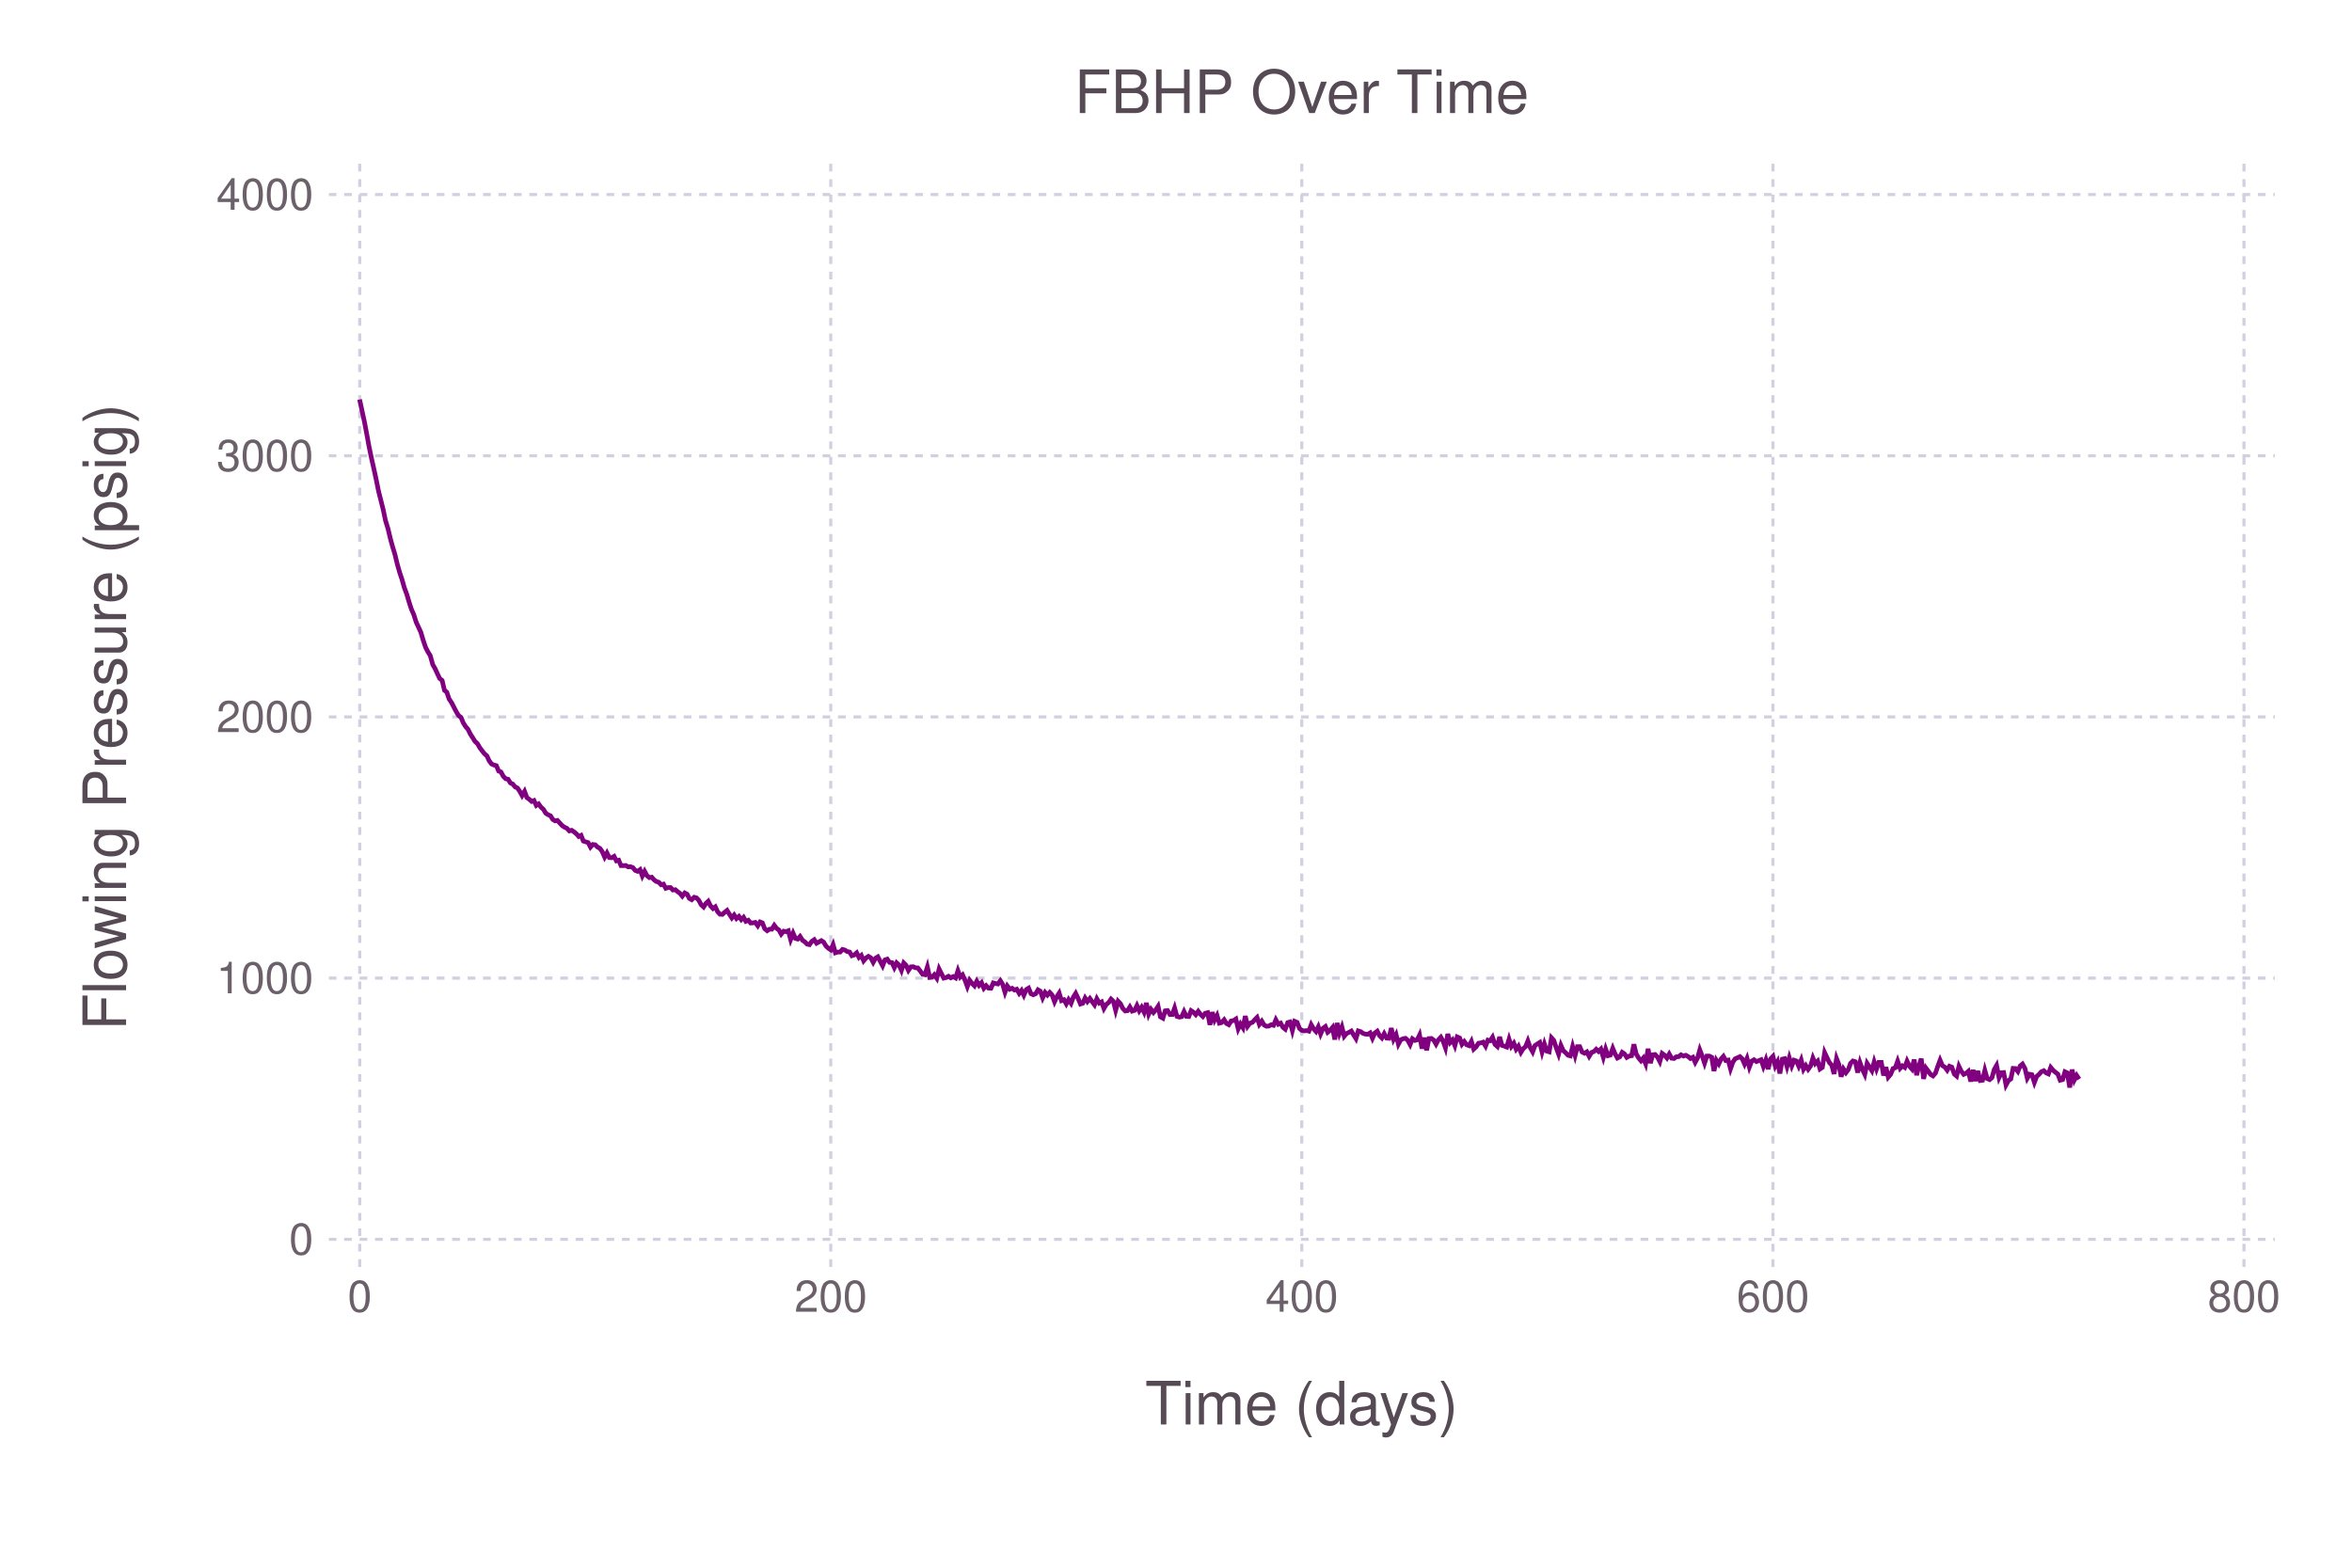
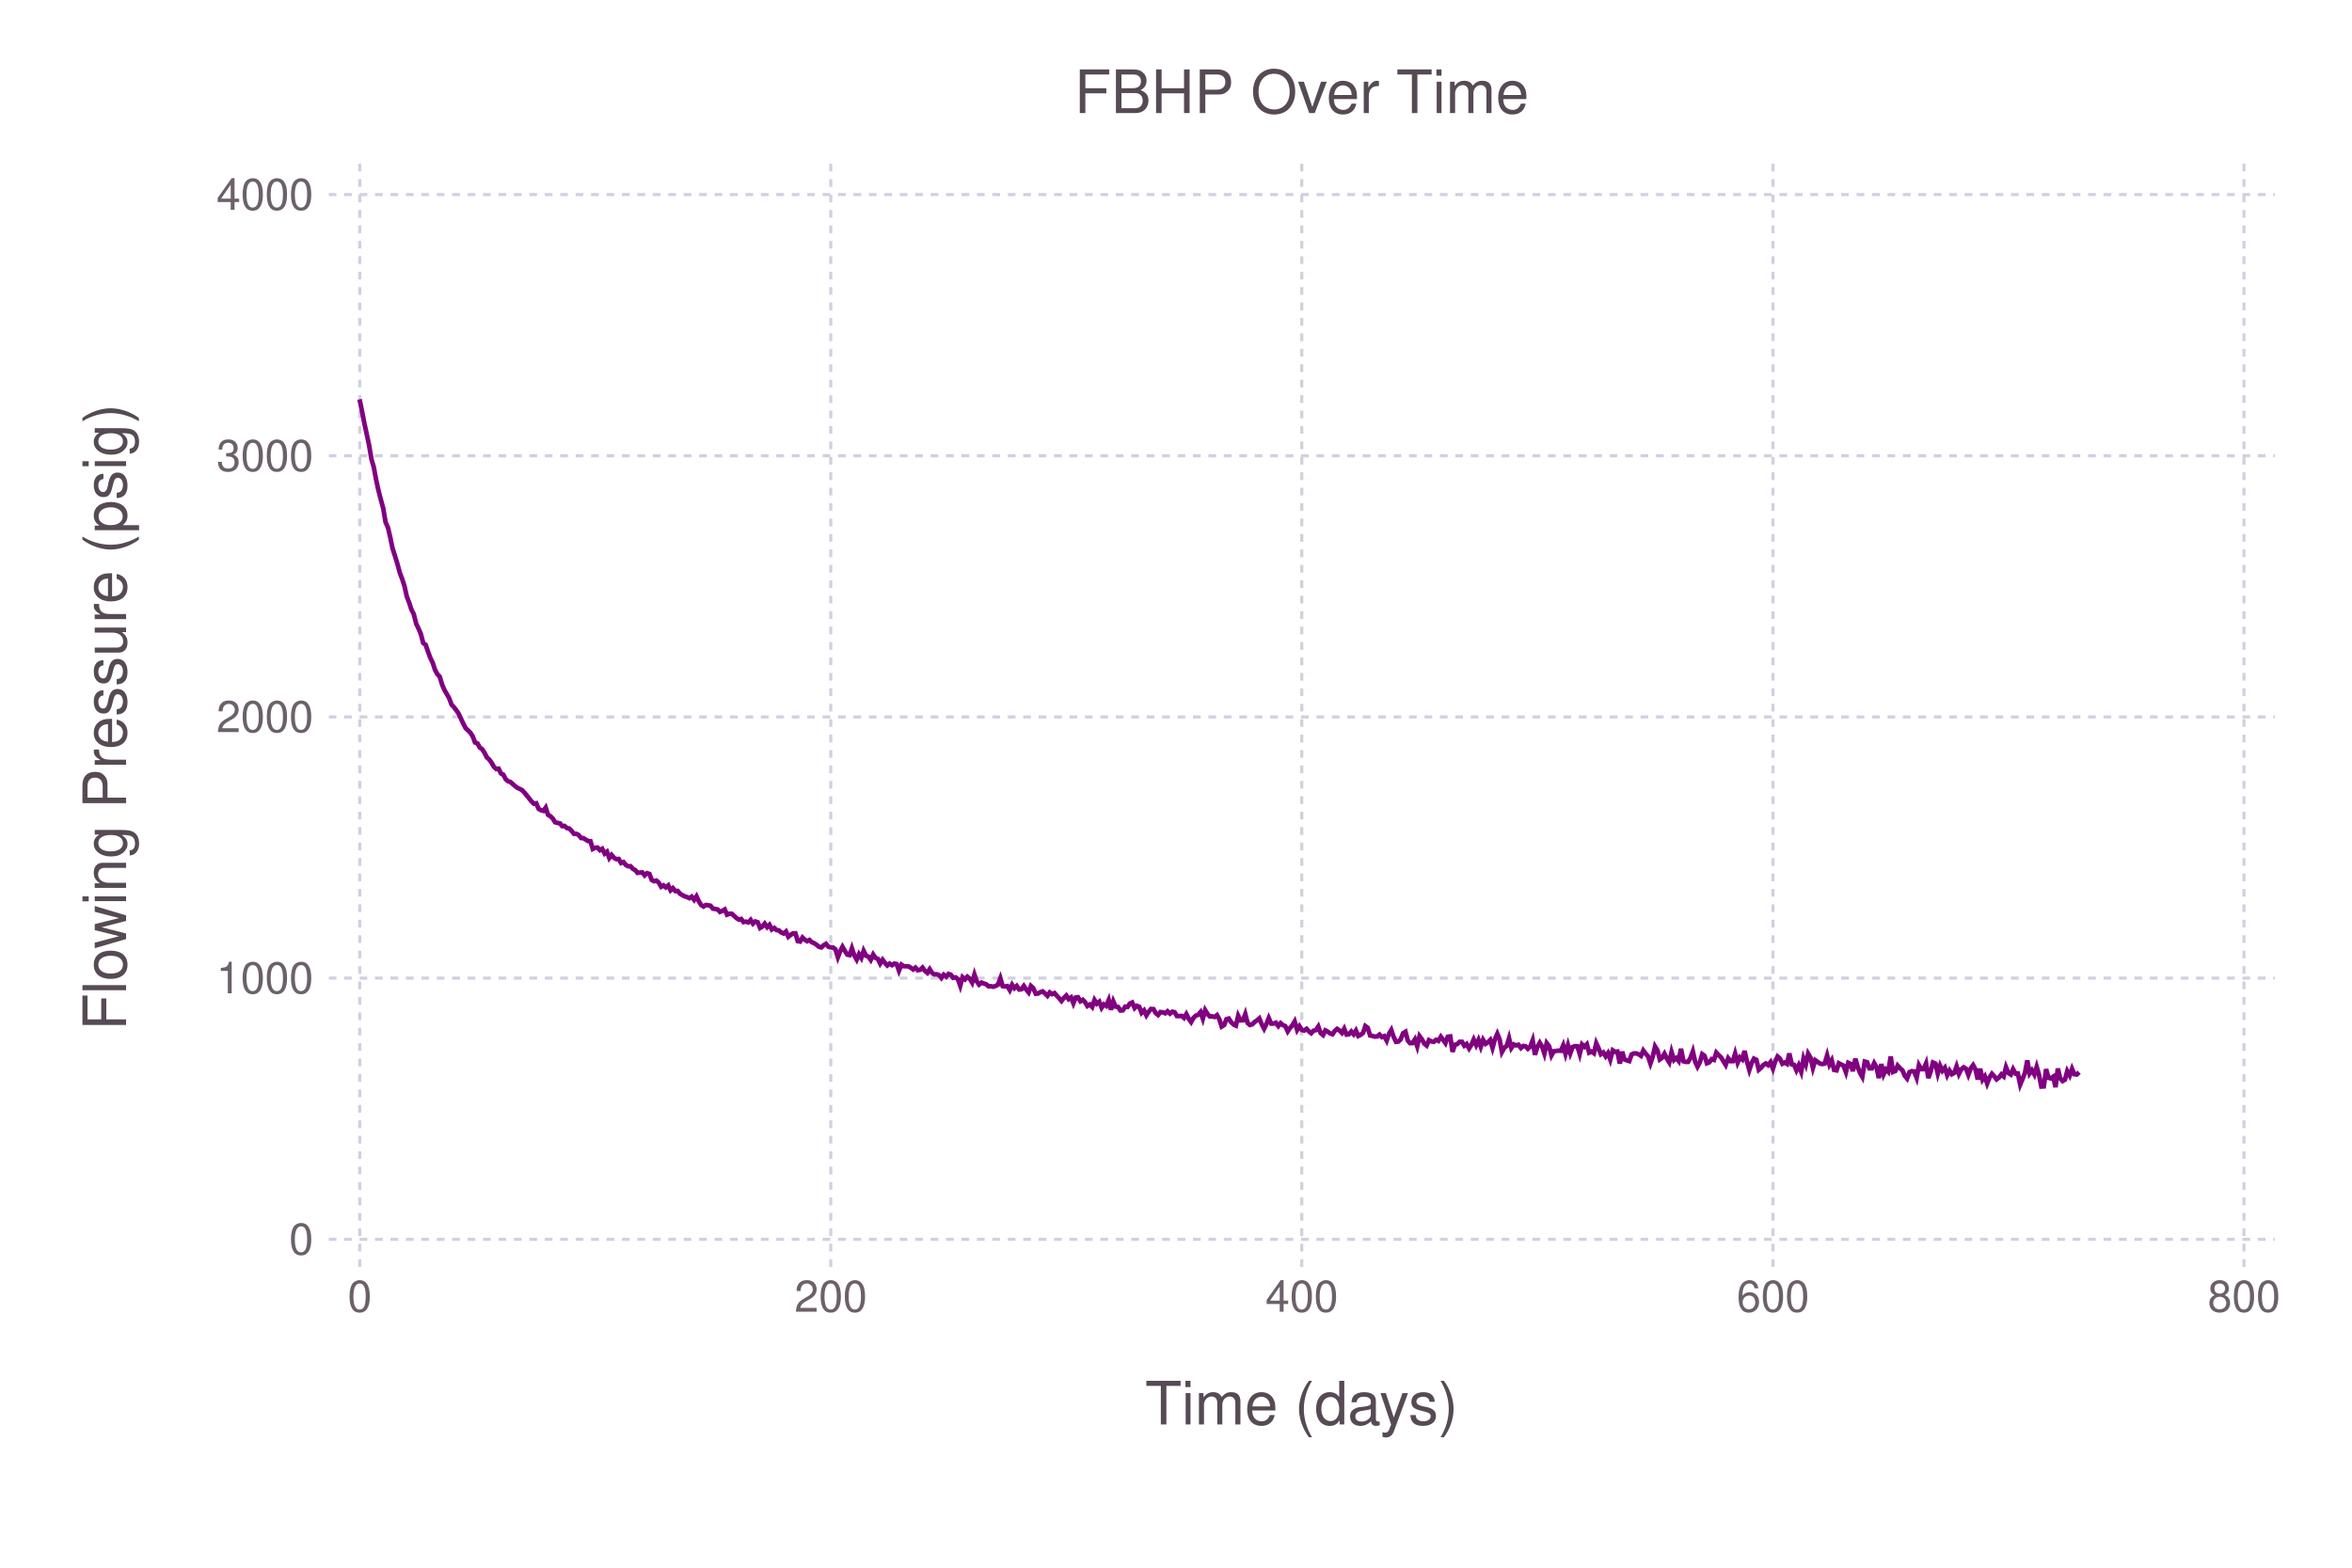
<svg xmlns="http://www.w3.org/2000/svg" version="1.2" width="152.4mm" height="101.6mm" viewBox="0 0 152.4 101.6" stroke="none" fill="#000000" stroke-width="0.3" font-size="3.88">
  <defs>
    <marker id="arrow" markerWidth="15" markerHeight="7" refX="5" refY="3.5" orient="auto" markerUnits="strokeWidth">
      <path d="M0,0 L15,3.5 L0,7 z" stroke="context-stroke" fill="context-stroke" />
    </marker>
  </defs>
-   <g class="plotroot xscalable yscalable" id="img-afa62066-1">
-     <g font-size="3.88" font-family="'PT Sans','Helvetica Neue','Helvetica',sans-serif" fill="#564A55" stroke="#000000" stroke-opacity="0.000" id="img-afa62066-2">
+   <g class="plotroot xscalable yscalable" id="img-b663dbd0-1">
+     <g font-size="3.88" font-family="'PT Sans','Helvetica Neue','Helvetica',sans-serif" fill="#564A55" stroke="#000000" stroke-opacity="0.000" id="img-b663dbd0-2">
      <g transform="translate(84.35,89.99)">
        <g class="primitive">
          <text text-anchor="middle" dy="0.6em">Time (days)</text>
        </g>
      </g>
    </g>
-     <g class="guide xlabels" font-size="2.82" font-family="'PT Sans Caption','Helvetica Neue','Helvetica',sans-serif" fill="#6C606B" id="img-afa62066-3">
+     <g class="guide xlabels" font-size="2.82" font-family="'PT Sans Caption','Helvetica Neue','Helvetica',sans-serif" fill="#6C606B" id="img-b663dbd0-3">
      <g transform="translate(23.31,83.32)">
        <g class="primitive">
          <text text-anchor="middle" dy="0.6em">0</text>
        </g>
      </g>
      <g transform="translate(53.83,83.32)">
        <g class="primitive">
          <text text-anchor="middle" dy="0.6em">200</text>
        </g>
      </g>
      <g transform="translate(84.35,83.32)">
        <g class="primitive">
          <text text-anchor="middle" dy="0.6em">400</text>
        </g>
      </g>
      <g transform="translate(114.88,83.32)">
        <g class="primitive">
          <text text-anchor="middle" dy="0.6em">600</text>
        </g>
      </g>
      <g transform="translate(145.4,83.32)">
        <g class="primitive">
          <text text-anchor="middle" dy="0.6em">800</text>
        </g>
      </g>
    </g>
-     <g clip-path="url(#img-afa62066-4)">
-       <g id="img-afa62066-5">
-         <g pointer-events="visible" fill="#000000" fill-opacity="0.000" stroke="#000000" stroke-opacity="0.000" class="guide background" id="img-afa62066-6">
-           <g transform="translate(84.35,46.46)" id="img-afa62066-7">
+     <g clip-path="url(#img-b663dbd0-4)">
+       <g id="img-b663dbd0-5">
+         <g pointer-events="visible" fill="#000000" fill-opacity="0.000" stroke="#000000" stroke-opacity="0.000" class="guide background" id="img-b663dbd0-6">
+           <g transform="translate(84.35,46.46)" id="img-b663dbd0-7">
            <path d="M-63.05,-35.85 L 63.05 -35.85 63.05 35.85 -63.05 35.85 z" class="primitive" />
          </g>
        </g>
-         <g class="guide ygridlines xfixed" stroke-dasharray="0.5,0.5" stroke-width="0.2" stroke="#D0D0E0" id="img-afa62066-8">
-           <g transform="translate(84.35,80.32)" id="img-afa62066-9">
+         <g class="guide ygridlines xfixed" stroke-dasharray="0.5,0.5" stroke-width="0.2" stroke="#D0D0E0" id="img-b663dbd0-8">
+           <g transform="translate(84.35,80.32)" id="img-b663dbd0-9">
            <path fill="none" d="M-63.05,0 L 63.05 0" class="primitive" />
          </g>
-           <g transform="translate(84.35,63.39)" id="img-afa62066-10">
+           <g transform="translate(84.35,63.39)" id="img-b663dbd0-10">
            <path fill="none" d="M-63.05,0 L 63.05 0" class="primitive" />
          </g>
-           <g transform="translate(84.35,46.46)" id="img-afa62066-11">
+           <g transform="translate(84.35,46.46)" id="img-b663dbd0-11">
            <path fill="none" d="M-63.05,0 L 63.05 0" class="primitive" />
          </g>
-           <g transform="translate(84.35,29.54)" id="img-afa62066-12">
+           <g transform="translate(84.35,29.54)" id="img-b663dbd0-12">
            <path fill="none" d="M-63.05,0 L 63.05 0" class="primitive" />
          </g>
-           <g transform="translate(84.35,12.61)" id="img-afa62066-13">
+           <g transform="translate(84.35,12.61)" id="img-b663dbd0-13">
            <path fill="none" d="M-63.05,0 L 63.05 0" class="primitive" />
          </g>
        </g>
-         <g class="guide xgridlines yfixed" stroke-dasharray="0.5,0.5" stroke-width="0.2" stroke="#D0D0E0" id="img-afa62066-14">
-           <g transform="translate(23.31,46.46)" id="img-afa62066-15">
+         <g class="guide xgridlines yfixed" stroke-dasharray="0.5,0.5" stroke-width="0.2" stroke="#D0D0E0" id="img-b663dbd0-14">
+           <g transform="translate(23.31,46.46)" id="img-b663dbd0-15">
            <path fill="none" d="M0,-35.85 L 0 35.85" class="primitive" />
          </g>
-           <g transform="translate(53.83,46.46)" id="img-afa62066-16">
+           <g transform="translate(53.83,46.46)" id="img-b663dbd0-16">
            <path fill="none" d="M0,-35.85 L 0 35.85" class="primitive" />
          </g>
-           <g transform="translate(84.35,46.46)" id="img-afa62066-17">
+           <g transform="translate(84.35,46.46)" id="img-b663dbd0-17">
            <path fill="none" d="M0,-35.85 L 0 35.85" class="primitive" />
          </g>
-           <g transform="translate(114.88,46.46)" id="img-afa62066-18">
+           <g transform="translate(114.88,46.46)" id="img-b663dbd0-18">
            <path fill="none" d="M0,-35.85 L 0 35.85" class="primitive" />
          </g>
-           <g transform="translate(145.4,46.46)" id="img-afa62066-19">
+           <g transform="translate(145.4,46.46)" id="img-b663dbd0-19">
            <path fill="none" d="M0,-35.85 L 0 35.85" class="primitive" />
          </g>
        </g>
-         <g class="plotpanel" id="img-afa62066-20">
-           <g stroke-width="0.3" fill="#000000" fill-opacity="0.000" class="geometry" id="img-afa62066-21">
-             <g class="color_RGB{N0f8}(0.502,0.0,0.502)" stroke-dasharray="none" stroke="#800080" id="img-afa62066-22">
-               <g transform="translate(79.01,62.87)" id="img-afa62066-23">
-                 <path fill="none" d="M-55.71,-36.98 L -55.55 -36.24 -55.4 -35.55 -55.25 -34.76 -55.1 -33.94 -54.94 -33.17 -54.79 -32.51 -54.64 -31.82 -54.48 -31.03 -54.33 -30.44 -54.18 -29.84 -54.03 -29.13 -53.87 -28.61 -53.72 -27.98 -53.57 -27.43 -53.42 -26.94 -53.26 -26.28 -53.11 -25.76 -52.96 -25.31 -52.81 -24.78 -52.65 -24.35 -52.5 -23.84 -52.35 -23.38 -52.2 -23.04 -52.04 -22.54 -51.89 -22.22 -51.74 -21.89 -51.59 -21.38 -51.43 -20.91 -51.28 -20.62 -51.13 -20.38 -50.97 -19.8 -50.82 -19.54 -50.67 -19.21 -50.52 -18.9 -50.36 -18.77 -50.21 -18.13 -50.06 -18.01 -49.91 -17.57 -49.75 -17.33 -49.6 -17.04 -49.45 -16.75 -49.3 -16.5 -49.14 -16.38 -48.99 -16.02 -48.84 -15.78 -48.69 -15.61 -48.53 -15.29 -48.38 -15.06 -48.23 -14.82 -48.07 -14.67 -47.92 -14.41 -47.77 -14.21 -47.62 -14.02 -47.46 -13.88 -47.31 -13.56 -47.16 -13.36 -47.01 -13.29 -46.85 -13.25 -46.7 -12.9 -46.55 -12.84 -46.4 -12.56 -46.24 -12.4 -46.09 -12.37 -45.94 -12.13 -45.79 -12.06 -45.63 -11.87 -45.48 -11.8 -45.33 -11.58 -45.18 -11.31 -45.02 -11.58 -44.87 -11.18 -44.72 -11.07 -44.56 -10.93 -44.41 -10.99 -44.26 -10.67 -44.11 -10.77 -43.95 -10.55 -43.8 -10.42 -43.65 -10.17 -43.5 -10.07 -43.34 -10 -43.19 -9.76 -43.04 -9.67 -42.89 -9.7 -42.73 -9.52 -42.58 -9.36 -42.43 -9.26 -42.28 -9.19 -42.12 -9.02 -41.97 -9.06 -41.82 -8.96 -41.66 -8.83 -41.51 -8.66 -41.36 -8.73 -41.21 -8.36 -41.05 -8.31 -40.9 -8.26 -40.75 -7.97 -40.6 -8.14 -40.44 -8.12 -40.29 -7.97 -40.14 -7.89 -39.99 -7.68 -39.83 -7.32 -39.68 -7.59 -39.53 -7.29 -39.38 -7.28 -39.22 -7.37 -39.07 -7.08 -38.92 -7.12 -38.77 -6.77 -38.61 -6.77 -38.46 -6.78 -38.31 -6.69 -38.15 -6.7 -38 -6.64 -37.85 -6.46 -37.7 -6.4 -37.54 -6.51 -37.39 -6.1 -37.24 -6.4 -37.09 -6.12 -36.93 -5.99 -36.78 -6.02 -36.63 -5.85 -36.48 -5.74 -36.32 -5.69 -36.17 -5.53 -36.02 -5.57 -35.87 -5.3 -35.71 -5.35 -35.56 -5.35 -35.41 -5.19 -35.25 -5.21 -35.1 -5.08 -34.95 -4.97 -34.8 -4.79 -34.64 -5 -34.49 -4.92 -34.34 -4.64 -34.19 -4.56 -34.03 -4.72 -33.88 -4.68 -33.73 -4.52 -33.58 -4.24 -33.42 -4.09 -33.27 -4.32 -33.12 -4.46 -32.97 -4.16 -32.81 -3.99 -32.66 -4.1 -32.51 -3.78 -32.36 -3.62 -32.2 -3.61 -32.05 -3.75 -31.9 -3.87 -31.74 -3.61 -31.59 -3.38 -31.44 -3.57 -31.29 -3.34 -31.13 -3.48 -30.98 -3.27 -30.83 -3.42 -30.68 -3.16 -30.52 -3.23 -30.37 -3.05 -30.22 -3.06 -30.07 -3.09 -29.91 -2.87 -29.76 -3.12 -29.61 -3.06 -29.46 -2.68 -29.3 -2.55 -29.15 -2.65 -29 -2.65 -28.84 -2.9 -28.69 -2.7 -28.54 -2.6 -28.39 -2.33 -28.23 -2.52 -28.08 -2.49 -27.93 -2.55 -27.78 -1.98 -27.62 -2.39 -27.47 -2.05 -27.32 -2.01 -27.17 -2.18 -27.01 -1.93 -26.86 -1.83 -26.71 -1.68 -26.56 -1.65 -26.4 -1.87 -26.25 -1.97 -26.1 -1.74 -25.95 -1.82 -25.79 -1.91 -25.64 -1.81 -25.49 -1.56 -25.33 -1.41 -25.18 -1.31 -25.03 -1.65 -24.88 -1.12 -24.72 -1.17 -24.57 -1.17 -24.42 -1.34 -24.27 -1.3 -24.11 -1.2 -23.96 -1.17 -23.81 -0.93 -23.66 -0.98 -23.5 -1.12 -23.35 -0.82 -23.2 -0.95 -23.05 -0.6 -22.89 -0.79 -22.74 -0.89 -22.59 -0.8 -22.43 -0.5 -22.28 -0.77 -22.13 -0.86 -21.98 -0.58 -21.82 -0.28 -21.67 -0.66 -21.52 -0.71 -21.37 -0.5 -21.21 -0.48 -21.06 -0.16 -20.91 -0.47 -20.76 -0.33 -20.6 0.02 -20.45 -0.46 -20.3 -0.31 -20.15 0.02 -19.99 -0.21 -19.84 -0.22 -19.69 -0.15 -19.54 -0.14 -19.38 0.06 -19.23 0.27 -19.08 0.3 -18.92 -0.2 -18.77 0.48 -18.62 0.46 -18.47 0.3 -18.31 0.53 -18.16 -0.07 -18.01 0.23 -17.86 0.52 -17.7 0.48 -17.55 0.4 -17.4 0.5 -17.25 0.42 -17.09 0.51 -16.94 0.04 -16.79 0.45 -16.64 0.31 -16.48 0.66 -16.33 1.07 -16.18 0.66 -16.02 0.87 -15.87 1.02 -15.72 0.72 -15.57 0.99 -15.41 0.82 -15.26 1.18 -15.11 1.01 -14.96 1.17 -14.8 1.18 -14.65 0.83 -14.5 0.87 -14.35 0.9 -14.19 0.69 -14.04 0.93 -13.89 1.44 -13.74 1.03 -13.58 1.24 -13.43 1.18 -13.28 1.29 -13.13 1.24 -12.97 1.51 -12.82 1.32 -12.67 1.63 -12.51 1.26 -12.36 1.17 -12.21 1.53 -12.06 1.6 -11.9 1.53 -11.75 1.28 -11.6 1.37 -11.45 1.8 -11.29 1.45 -11.14 1.62 -10.99 1.45 -10.84 1.61 -10.68 2.05 -10.53 1.72 -10.38 1.49 -10.23 1.98 -10.07 1.92 -9.92 2.19 -9.77 1.91 -9.61 2.15 -9.46 1.75 -9.31 1.51 -9.16 1.82 -9 2.2 -8.85 2.15 -8.7 1.81 -8.55 2.04 -8.39 1.84 -8.24 2.05 -8.09 2.25 -7.94 1.86 -7.78 2.14 -7.63 2.06 -7.48 2.49 -7.33 2.23 -7.17 2.1 -7.02 1.88 -6.87 2.02 -6.72 2.61 -6.56 2.02 -6.41 2.18 -6.26 2.48 -6.1 2.65 -5.95 2.63 -5.8 2.39 -5.65 2.66 -5.49 2.61 -5.34 2.3 -5.19 2.64 -5.04 2.41 -4.88 2.73 -4.73 2.13 -4.58 2.86 -4.43 2.54 -4.27 2.75 -4.12 2.58 -3.97 2.35 -3.82 3.03 -3.66 3.12 -3.51 2.64 -3.36 2.62 -3.2 2.88 -3.05 2.88 -2.9 2.46 -2.75 3 -2.59 3.05 -2.44 3.02 -2.29 2.69 -2.14 3 -1.98 3.01 -1.83 2.63 -1.68 2.73 -1.53 2.89 -1.37 2.67 -1.22 2.87 -1.07 3.01 -0.92 2.8 -0.76 2.76 -0.61 3.55 -0.46 2.73 -0.31 3.24 -0.15 2.94 0 3.44 0.15 3.4 0.31 3.22 0.46 3.46 0.61 3.54 0.76 3.3 0.92 3.27 1.07 3.17 1.22 3.81 1.37 3.49 1.53 3.74 1.68 2.98 1.83 3.64 1.98 3.44 2.14 3.39 2.29 3.22 2.44 3.07 2.59 3.52 2.75 3.31 2.9 3.56 3.05 3.64 3.2 3.63 3.36 3.54 3.51 3.58 3.66 3.22 3.82 3.51 3.97 3.44 4.12 3.71 4.27 3.83 4.43 3.4 4.58 3.36 4.73 3.92 4.88 3.32 5.04 3.39 5.19 3.78 5.34 3.91 5.49 3.94 5.65 3.92 5.8 3.96 5.95 3.54 6.1 3.8 6.26 3.98 6.41 3.68 6.56 4.14 6.72 3.77 6.87 3.66 7.02 4.03 7.17 3.91 7.33 3.72 7.48 4.5 7.63 3.43 7.78 4.1 7.94 3.69 8.09 4.29 8.24 4.11 8.39 4.04 8.55 3.95 8.7 4.2 8.85 4.44 9 3.94 9.16 3.99 9.31 4.1 9.46 4.15 9.61 4.16 9.77 4.07 9.92 4.42 10.07 4.08 10.23 3.96 10.38 4.25 10.53 4.4 10.68 4.12 10.84 4.41 10.99 4.42 11.14 3.76 11.29 4.48 11.45 4.18 11.6 4.8 11.75 4.52 11.9 4.45 12.06 4.42 12.21 4.55 12.36 4.83 12.51 4.45 12.67 4.56 12.82 4.52 12.97 4.21 13.13 5.09 13.28 4.38 13.43 5.2 13.58 4.44 13.74 4.43 13.89 4.54 14.04 4.8 14.19 4.52 14.35 4.35 14.5 4.62 14.65 5.04 14.8 4.14 14.96 4.69 15.11 4.53 15.26 4.9 15.41 4.33 15.57 4.4 15.72 4.81 15.87 4.63 16.02 4.84 16.18 4.9 16.33 4.62 16.48 5.12 16.64 4.97 16.79 4.74 16.94 4.72 17.09 4.67 17.25 4.93 17.4 4.54 17.55 4.58 17.7 4.35 17.86 4.82 18.01 4.95 18.16 4.33 18.31 4.88 18.47 4.93 18.62 4.99 18.77 4.48 18.92 4.95 19.08 4.74 19.23 5.13 19.38 4.93 19.54 5.33 19.69 5.09 19.84 4.96 19.99 4.59 20.15 5.04 20.3 5.3 20.45 4.89 20.6 4.79 20.76 4.69 20.91 5.31 21.06 4.79 21.21 5.25 21.37 5.3 21.52 4.39 21.67 4.56 21.82 5.01 21.98 5.45 22.13 4.88 22.28 5.22 22.43 5.35 22.59 5.52 22.74 5.56 22.89 4.96 23.05 5.54 23.2 4.96 23.35 4.96 23.5 5.31 23.66 5.39 23.81 5.3 23.96 5.59 24.11 5.34 24.27 5.28 24.42 5.13 24.57 5.27 24.72 5.12 24.88 5.66 25.03 5.12 25.18 5.55 25.33 5.51 25.49 5.07 25.64 5.43 25.79 5.7 25.95 5.62 26.1 5.33 26.25 5.43 26.4 5.66 26.56 5.57 26.71 5.55 26.86 4.81 27.01 5.44 27.17 5.7 27.32 5.88 27.47 5.7 27.62 6.07 27.78 5.1 27.93 6.03 28.08 5.49 28.23 5.47 28.39 5.64 28.54 5.93 28.69 5.4 28.84 5.51 29 5.7 29.15 5.44 29.3 5.71 29.46 5.73 29.61 5.62 29.76 5.61 29.91 5.49 30.07 5.57 30.22 5.52 30.37 5.6 30.52 5.73 30.68 5.65 30.83 5.98 30.98 5.71 31.13 5.17 31.29 5.58 31.44 6.03 31.59 5.57 31.74 5.57 31.9 5.65 32.05 6.54 32.2 5.84 32.36 6.08 32.51 5.76 32.66 5.59 32.81 5.86 32.97 5.83 33.12 6.4 33.27 5.97 33.42 5.75 33.58 5.68 33.73 5.61 33.88 5.75 34.03 6.09 34.19 5.72 34.34 6.29 34.49 5.9 34.64 5.81 34.8 5.93 34.95 5.87 35.1 5.81 35.25 6.25 35.41 5.82 35.56 6.42 35.71 5.76 35.87 5.59 36.02 6.22 36.17 5.94 36.32 6.7 36.48 5.77 36.63 5.74 36.78 6.25 36.93 5.69 37.09 6.21 37.24 5.84 37.39 5.89 37.54 6.23 37.7 5.83 37.85 6.43 38 6.19 38.15 6.43 38.31 6.21 38.46 5.7 38.61 6.06 38.77 5.9 38.92 6.41 39.07 6.31 39.22 5.35 39.38 5.69 39.53 6 39.68 6.16 39.83 6.73 39.99 5.73 40.14 6.11 40.29 6.91 40.44 6.41 40.6 6.65 40.75 6.45 40.9 6.04 41.05 5.89 41.21 5.94 41.36 6.64 41.51 6 41.66 6.42 41.82 6.76 41.97 6.04 42.12 6.27 42.28 6.52 42.43 5.95 42.58 6.41 42.73 5.98 42.89 5.98 43.04 6.83 43.19 6.29 43.34 6.94 43.5 6.75 43.65 6.38 43.8 6.33 43.95 5.9 44.11 6.37 44.26 6.21 44.41 6.31 44.56 5.9 44.72 6.24 44.87 6.41 45.02 5.8 45.18 6.81 45.33 6.21 45.48 5.74 45.63 7.05 45.79 6.36 45.94 6.56 46.09 6.77 46.24 6.86 46.4 6.68 46.55 6.24 46.7 5.84 46.85 6.19 47.01 6.29 47.16 6.49 47.31 6.23 47.46 6.29 47.62 6.74 47.77 6.87 47.92 6.24 48.07 6.55 48.23 6.76 48.38 6.69 48.53 6.56 48.69 7.22 48.84 6.47 48.99 7.19 49.14 6.54 49.3 7.16 49.45 7.14 49.6 6.5 49.75 7.03 49.91 7.1 50.06 6.97 50.21 6.44 50.36 6.18 50.52 6.97 50.67 6.65 50.82 6.64 50.97 7.45 51.13 7.16 51.28 7.06 51.43 6.37 51.59 6.38 51.74 6.57 51.89 6.21 52.04 6.09 52.2 6.38 52.35 7.01 52.5 6.75 52.65 6.78 52.81 7.28 52.96 6.89 53.11 6.76 53.26 6.59 53.42 6.52 53.57 6.66 53.72 6.73 53.87 6.31 54.03 6.5 54.18 6.63 54.33 6.74 54.48 7.14 54.64 7.1 54.79 6.59 54.94 6.66 55.1 7.61 55.25 6.45 55.4 7.12 55.55 6.83 55.71 7.07" class="primitive" />
+         <g class="plotpanel" id="img-b663dbd0-20">
+           <g stroke-width="0.3" fill="#000000" fill-opacity="0.000" class="geometry" id="img-b663dbd0-21">
+             <g class="color_RGB{N0f8}(0.502,0.0,0.502)" stroke-dasharray="none" stroke="#800080" id="img-b663dbd0-22">
+               <g transform="translate(79.01,62.87)" id="img-b663dbd0-23">
+                 <path fill="none" d="M-55.71,-36.99 L -55.55 -36.2 -55.4 -35.43 -55.25 -34.74 -55.1 -34.04 -54.94 -33.11 -54.79 -32.59 -54.64 -31.78 -54.48 -31.06 -54.33 -30.48 -54.18 -29.93 -54.03 -29.04 -53.87 -28.67 -53.72 -28.03 -53.57 -27.31 -53.42 -26.85 -53.26 -26.33 -53.11 -25.77 -52.96 -25.37 -52.81 -24.92 -52.65 -24.21 -52.5 -23.82 -52.35 -23.36 -52.2 -23.07 -52.04 -22.44 -51.89 -22.13 -51.74 -21.78 -51.59 -21.2 -51.43 -21.08 -51.28 -20.65 -51.13 -20.24 -50.97 -19.91 -50.82 -19.45 -50.67 -19.18 -50.52 -19.02 -50.36 -18.49 -50.21 -18.15 -50.06 -17.89 -49.91 -17.63 -49.75 -17.2 -49.6 -17.04 -49.45 -16.85 -49.3 -16.63 -49.14 -16.29 -48.99 -15.97 -48.84 -15.68 -48.69 -15.54 -48.53 -15.38 -48.38 -15.15 -48.23 -14.75 -48.07 -14.69 -47.92 -14.42 -47.77 -14.32 -47.62 -14.09 -47.46 -13.78 -47.31 -13.65 -47.16 -13.44 -47.01 -13.18 -46.85 -13.03 -46.7 -13.05 -46.55 -12.74 -46.4 -12.67 -46.24 -12.37 -46.09 -12.24 -45.94 -12.19 -45.79 -12.06 -45.63 -11.92 -45.48 -11.81 -45.33 -11.74 -45.18 -11.66 -45.02 -11.49 -44.87 -11.31 -44.72 -11.12 -44.56 -10.92 -44.41 -10.78 -44.26 -10.81 -44.11 -10.45 -43.95 -10.36 -43.8 -10.32 -43.65 -10.53 -43.5 -10.06 -43.34 -9.97 -43.19 -9.82 -43.04 -9.58 -42.89 -9.54 -42.73 -9.51 -42.58 -9.33 -42.43 -9.34 -42.28 -9.21 -42.12 -9.17 -41.97 -9.02 -41.82 -8.83 -41.66 -8.83 -41.51 -8.75 -41.36 -8.56 -41.21 -8.55 -41.05 -8.45 -40.9 -8.36 -40.75 -8.35 -40.6 -7.85 -40.44 -7.93 -40.29 -7.94 -40.14 -7.77 -39.99 -7.86 -39.83 -7.55 -39.68 -7.67 -39.53 -7.26 -39.38 -7.46 -39.22 -7.27 -39.07 -7.19 -38.92 -7.2 -38.77 -6.94 -38.61 -7 -38.46 -6.81 -38.31 -6.73 -38.15 -6.73 -38 -6.56 -37.85 -6.48 -37.7 -6.3 -37.54 -6.32 -37.39 -6.33 -37.24 -6.14 -37.09 -6.28 -36.93 -6.23 -36.78 -5.84 -36.63 -5.76 -36.48 -5.8 -36.32 -5.66 -36.17 -5.4 -36.02 -5.49 -35.87 -5.36 -35.71 -5.49 -35.56 -5.17 -35.41 -5.31 -35.25 -5.12 -35.1 -5.13 -34.95 -4.95 -34.8 -4.86 -34.64 -4.78 -34.49 -4.73 -34.34 -4.66 -34.19 -4.76 -34.03 -4.55 -33.88 -4.78 -33.73 -4.46 -33.58 -4.22 -33.42 -4.12 -33.27 -4.22 -33.12 -4.2 -32.97 -4.17 -32.81 -3.98 -32.66 -3.96 -32.51 -3.93 -32.36 -3.77 -32.2 -3.84 -32.05 -3.93 -31.9 -3.59 -31.74 -3.65 -31.59 -3.65 -31.44 -3.51 -31.29 -3.37 -31.13 -3.27 -30.98 -3.31 -30.83 -3.11 -30.68 -3.14 -30.52 -3.09 -30.37 -3.25 -30.22 -3.01 -30.07 -3.15 -29.91 -3.1 -29.76 -2.73 -29.61 -2.82 -29.46 -3.01 -29.3 -2.78 -29.15 -2.93 -29 -2.63 -28.84 -2.73 -28.69 -2.59 -28.54 -2.57 -28.39 -2.44 -28.23 -2.37 -28.08 -2.5 -27.93 -2.16 -27.78 -2.28 -27.62 -2.38 -27.47 -2.38 -27.32 -1.88 -27.17 -1.85 -27.01 -2.11 -26.86 -1.97 -26.71 -1.87 -26.56 -1.95 -26.4 -1.8 -26.25 -1.74 -26.1 -1.64 -25.95 -1.51 -25.79 -1.47 -25.64 -1.61 -25.49 -1.7 -25.33 -1.51 -25.18 -1.47 -25.03 -1.46 -24.88 -1.35 -24.72 -0.83 -24.57 -1.22 -24.42 -1.51 -24.27 -1.25 -24.11 -1 -23.96 -0.97 -23.81 -1.41 -23.66 -0.96 -23.5 -0.68 -23.35 -1.03 -23.2 -0.79 -23.05 -1.25 -22.89 -0.93 -22.74 -0.87 -22.59 -0.66 -22.43 -1.01 -22.28 -0.79 -22.13 -0.73 -21.98 -0.42 -21.82 -0.67 -21.67 -0.47 -21.52 -0.3 -21.37 -0.42 -21.21 -0.32 -21.06 -0.42 -20.91 -0.39 -20.76 0.04 -20.6 -0.35 -20.45 -0.25 -20.3 -0.25 -20.15 -0.24 -19.99 -0.15 -19.84 -0.04 -19.69 -0.16 -19.54 0.01 -19.38 -0.02 -19.23 -0.16 -19.08 0.05 -18.92 0.18 -18.77 -0.06 -18.62 0.18 -18.47 0.28 -18.31 0.27 -18.16 0.33 -18.01 0.51 -17.86 0.3 -17.7 0.43 -17.55 0.25 -17.4 0.3 -17.25 0.5 -17.09 0.47 -16.94 0.59 -16.79 1.02 -16.64 0.46 -16.48 0.6 -16.33 0.43 -16.18 0.55 -16.02 0.81 -15.87 0.29 -15.72 0.73 -15.57 0.94 -15.41 0.81 -15.26 0.87 -15.11 0.92 -14.96 1.05 -14.8 1.05 -14.65 1.08 -14.5 1.03 -14.35 0.95 -14.19 0.53 -14.04 1.04 -13.89 1.06 -13.74 1.04 -13.58 1.3 -13.43 0.95 -13.28 1.17 -13.13 1.03 -12.97 1.26 -12.82 1.24 -12.67 1.03 -12.51 1.27 -12.36 1.45 -12.21 1.03 -12.06 1.17 -11.9 1.53 -11.75 1.52 -11.6 1.43 -11.45 1.38 -11.29 1.52 -11.14 1.67 -10.99 1.45 -10.84 1.56 -10.68 1.49 -10.53 1.67 -10.38 1.82 -10.23 2 -10.07 1.8 -9.92 1.65 -9.77 1.88 -9.61 1.77 -9.46 2.15 -9.31 1.78 -9.16 1.76 -9 2.02 -8.85 1.93 -8.7 2.08 -8.55 2.33 -8.39 2.23 -8.24 2.39 -8.09 1.94 -7.94 2.18 -7.78 2.05 -7.63 2.44 -7.48 2.22 -7.33 2.32 -7.17 1.94 -7.02 2.57 -6.87 2.03 -6.72 2.37 -6.56 2.39 -6.41 2.62 -6.26 2.61 -6.1 2.37 -5.95 2.39 -5.8 2.17 -5.65 2.1 -5.49 2.46 -5.34 2.32 -5.19 2.38 -5.04 2.77 -4.88 2.61 -4.73 2.93 -4.58 2.7 -4.43 2.52 -4.27 2.53 -4.12 2.79 -3.97 2.91 -3.82 2.72 -3.66 2.74 -3.51 2.8 -3.36 2.67 -3.2 2.82 -3.05 2.7 -2.9 2.73 -2.75 2.98 -2.59 2.98 -2.44 2.97 -2.29 3.1 -2.14 2.85 -1.98 3.16 -1.83 3.37 -1.68 3.1 -1.53 2.96 -1.37 2.89 -1.22 2.72 -1.07 3.15 -0.92 2.6 -0.76 2.86 -0.61 3.01 -0.46 3 -0.31 3.04 -0.15 2.92 0 3.19 0.15 3.66 0.31 3.56 0.46 3.18 0.61 3.14 0.76 3.37 0.92 3.53 1.07 3.6 1.22 2.96 1.37 3.26 1.53 3.25 1.68 2.85 1.83 3.43 1.98 3.56 2.14 3.51 2.29 3.36 2.44 3.26 2.59 3.13 2.75 3.52 2.9 3.8 3.05 3.49 3.2 3.11 3.36 3.47 3.51 3.47 3.66 3.41 3.82 3.63 3.97 3.44 4.12 3.57 4.27 3.63 4.43 3.97 4.58 3.75 4.73 3.58 4.88 3.33 5.04 3.88 5.19 3.64 5.34 3.88 5.49 3.92 5.65 3.81 5.8 3.97 5.95 4.09 6.1 3.93 6.26 3.89 6.41 3.66 6.56 4.08 6.72 4.21 6.87 3.91 7.02 3.99 7.17 4.1 7.33 4.16 7.48 3.94 7.63 3.81 7.78 3.91 7.94 4.07 8.09 3.8 8.24 4.18 8.39 4.16 8.55 3.98 8.7 4.16 8.85 3.92 9 4.27 9.16 4.19 9.31 4.07 9.46 3.63 9.61 3.74 9.77 4.24 9.92 4.27 10.07 4.31 10.23 4.3 10.38 4.18 10.53 4.34 10.68 4.28 10.84 4.57 10.99 4.13 11.14 3.88 11.29 4.32 11.45 4.65 11.6 4.63 11.75 4.49 11.9 4.1 12.06 4 12.21 4.57 12.36 4.74 12.51 4.73 12.67 4.49 12.82 4.94 12.97 4.28 13.13 4.5 13.28 4.77 13.43 4.89 13.58 4.54 13.74 4.62 13.89 4.65 14.04 4.52 14.19 4.59 14.35 4.32 14.5 4.52 14.65 4.73 14.8 4.32 14.96 4.3 15.11 5.3 15.26 4.84 15.41 4.8 15.57 4.65 15.72 4.65 15.87 4.9 16.02 4.79 16.18 5.08 16.33 4.84 16.48 4.5 16.64 4.86 16.79 4.53 16.94 4.97 17.09 4.52 17.25 4.78 17.4 4.68 17.55 4.53 17.7 5.04 17.86 4.47 18.01 4.13 18.16 4.5 18.31 5.31 18.47 5.03 18.62 4.91 18.77 4.42 18.92 5.05 19.08 4.82 19.23 4.88 19.38 4.84 19.54 5.05 19.69 4.92 19.84 4.94 19.99 5.1 20.15 4.95 20.3 4.55 20.45 5.49 20.6 4.99 20.76 4.71 20.91 4.96 21.06 5.41 21.21 4.73 21.37 4.94 21.52 5.53 21.67 5.26 21.82 5.24 21.98 5.22 22.13 5.23 22.28 4.88 22.43 5.44 22.59 4.87 22.74 5.39 22.89 4.98 23.05 4.93 23.2 4.94 23.35 5.44 23.5 4.82 23.66 4.97 23.81 4.81 23.96 5.35 24.11 5.28 24.27 5.39 24.42 4.74 24.57 5.06 24.72 5.45 24.88 5.34 25.03 5.59 25.18 5.38 25.33 5.8 25.49 5.2 25.64 5.3 25.79 5.28 25.95 6.06 26.1 5.29 26.25 5.79 26.4 5.85 26.56 5.9 26.71 5.47 26.86 5.4 27.01 5.4 27.17 5.46 27.32 5.56 27.47 5.21 27.62 5.41 27.78 5.6 27.93 6.05 28.08 5.61 28.23 4.95 28.39 5.21 28.54 5.79 28.69 5.68 28.84 5.42 29 5.74 29.15 5.98 29.3 5.31 29.46 5.83 29.61 5.7 29.76 5.89 29.91 5.1 30.07 5.91 30.22 5.95 30.37 5.95 30.52 5.7 30.68 5.27 30.83 5.94 30.98 6.26 31.13 5.98 31.29 5.45 31.44 5.56 31.59 6.04 31.74 5.98 31.9 5.77 32.05 5.82 32.2 5.35 32.36 5.52 32.51 5.66 32.66 5.91 32.81 6.15 32.97 5.71 33.12 5.9 33.27 5.9 33.42 5.41 33.58 6 33.73 5.66 33.88 5.79 34.03 5.24 34.19 5.94 34.34 6.47 34.49 6.02 34.64 5.74 34.8 5.82 34.95 6.46 35.1 6.33 35.25 6.15 35.41 6.05 35.56 6.16 35.71 5.97 35.87 6.39 36.02 5.91 36.17 5.6 36.32 5.73 36.48 6.07 36.63 5.99 36.78 6.08 36.93 5.4 37.09 6.11 37.24 6.14 37.39 6.49 37.54 6.17 37.7 6.59 37.85 5.73 38 6.12 38.15 5.42 38.31 5.69 38.46 6.34 38.61 5.84 38.77 5.95 38.92 6.06 39.07 6.09 39.22 6.06 39.38 5.53 39.53 6.12 39.68 5.85 39.83 6.47 39.99 6.5 40.14 6.04 40.29 6.12 40.44 6.19 40.6 6.62 40.75 6.01 40.9 6.08 41.05 6.55 41.21 5.74 41.36 6.27 41.51 6.66 41.66 6.92 41.82 5.93 41.97 5.97 42.12 6.37 42.28 6.37 42.43 6.03 42.58 6.29 42.73 7 42.89 6.09 43.04 6.76 43.19 6.44 43.34 6.59 43.5 5.6 43.65 6.6 43.8 6.54 43.95 6.19 44.11 6.37 44.26 6.49 44.41 6.85 44.56 7.03 44.72 6.61 44.87 6.55 45.02 6.57 45.18 6.98 45.33 6.16 45.48 6.42 45.63 6.42 45.79 6.05 45.94 7 46.09 6.57 46.24 5.99 46.4 6.06 46.55 6.71 46.7 6.2 46.85 6.52 47.01 6.33 47.16 6.81 47.31 6.51 47.46 6.75 47.62 6.66 47.77 6.24 47.92 6.73 48.07 6.43 48.23 6.3 48.38 6.39 48.53 6.79 48.69 6.36 48.84 6.16 48.99 6.43 49.14 7.09 49.3 6.39 49.45 7.1 49.6 6.89 49.75 7.35 49.91 6.95 50.06 6.72 50.21 6.88 50.36 7.08 50.52 6.96 50.67 6.76 50.82 6.89 50.97 6.29 51.13 6.67 51.28 6.77 51.43 6.42 51.59 6.71 51.74 6.7 51.89 7.42 52.04 7.06 52.2 6.66 52.35 5.85 52.5 6.7 52.65 6.49 52.81 6.77 52.96 6.27 53.11 6.79 53.26 7.55 53.42 7.54 53.57 6.42 53.72 6.98 53.87 7.02 54.03 6.91 54.18 7.59 54.33 6.38 54.48 7.01 54.64 7.19 54.79 7.1 54.94 6.55 55.1 6.83 55.25 6.4 55.4 6.75 55.55 6.77 55.71 6.62" class="primitive" />
              </g>
            </g>
          </g>
        </g>
      </g>
    </g>
-     <g class="guide ylabels" font-size="2.82" font-family="'PT Sans Caption','Helvetica Neue','Helvetica',sans-serif" fill="#6C606B" id="img-afa62066-24">
-       <g transform="translate(20.3,80.32)" id="img-afa62066-25">
+     <g class="guide ylabels" font-size="2.82" font-family="'PT Sans Caption','Helvetica Neue','Helvetica',sans-serif" fill="#6C606B" id="img-b663dbd0-24">
+       <g transform="translate(20.3,80.32)" id="img-b663dbd0-25">
        <g class="primitive">
          <text text-anchor="end" dy="0.35em">0</text>
        </g>
      </g>
-       <g transform="translate(20.3,63.39)" id="img-afa62066-26">
+       <g transform="translate(20.3,63.39)" id="img-b663dbd0-26">
        <g class="primitive">
          <text text-anchor="end" dy="0.35em">1000</text>
        </g>
      </g>
-       <g transform="translate(20.3,46.46)" id="img-afa62066-27">
+       <g transform="translate(20.3,46.46)" id="img-b663dbd0-27">
        <g class="primitive">
          <text text-anchor="end" dy="0.35em">2000</text>
        </g>
      </g>
-       <g transform="translate(20.3,29.54)" id="img-afa62066-28">
+       <g transform="translate(20.3,29.54)" id="img-b663dbd0-28">
        <g class="primitive">
          <text text-anchor="end" dy="0.35em">3000</text>
        </g>
      </g>
-       <g transform="translate(20.3,12.61)" id="img-afa62066-29">
+       <g transform="translate(20.3,12.61)" id="img-b663dbd0-29">
        <g class="primitive">
          <text text-anchor="end" dy="0.35em">4000</text>
        </g>
      </g>
    </g>
-     <g font-size="3.88" font-family="'PT Sans','Helvetica Neue','Helvetica',sans-serif" fill="#564A55" stroke="#000000" stroke-opacity="0.000" id="img-afa62066-30">
-       <g transform="translate(8.81,44.46)" id="img-afa62066-31">
+     <g font-size="3.88" font-family="'PT Sans','Helvetica Neue','Helvetica',sans-serif" fill="#564A55" stroke="#000000" stroke-opacity="0.000" id="img-b663dbd0-30">
+       <g transform="translate(8.81,44.46)" id="img-b663dbd0-31">
        <g class="primitive">
          <text text-anchor="middle" dy="0.35em" transform="rotate(-90,0, 2)">Flowing Pressure (psig)</text>
        </g>
      </g>
    </g>
-     <g font-size="3.88" font-family="'PT Sans','Helvetica Neue','Helvetica',sans-serif" fill="#564A55" stroke="#000000" stroke-opacity="0.000" id="img-afa62066-32">
-       <g transform="translate(84.35,5)" id="img-afa62066-33">
+     <g font-size="3.88" font-family="'PT Sans','Helvetica Neue','Helvetica',sans-serif" fill="#564A55" stroke="#000000" stroke-opacity="0.000" id="img-b663dbd0-32">
+       <g transform="translate(84.35,5)" id="img-b663dbd0-33">
        <g class="primitive">
          <text text-anchor="middle" dy="0.6em">FBHP Over Time</text>
        </g>
      </g>
    </g>
  </g>
  <defs>
-     <clipPath id="img-afa62066-4">
+     <clipPath id="img-b663dbd0-4">
      <path d="M21.31,10.61 L 147.4 10.61 147.4 82.32 21.31 82.32" />
    </clipPath>
  </defs>
</svg>
